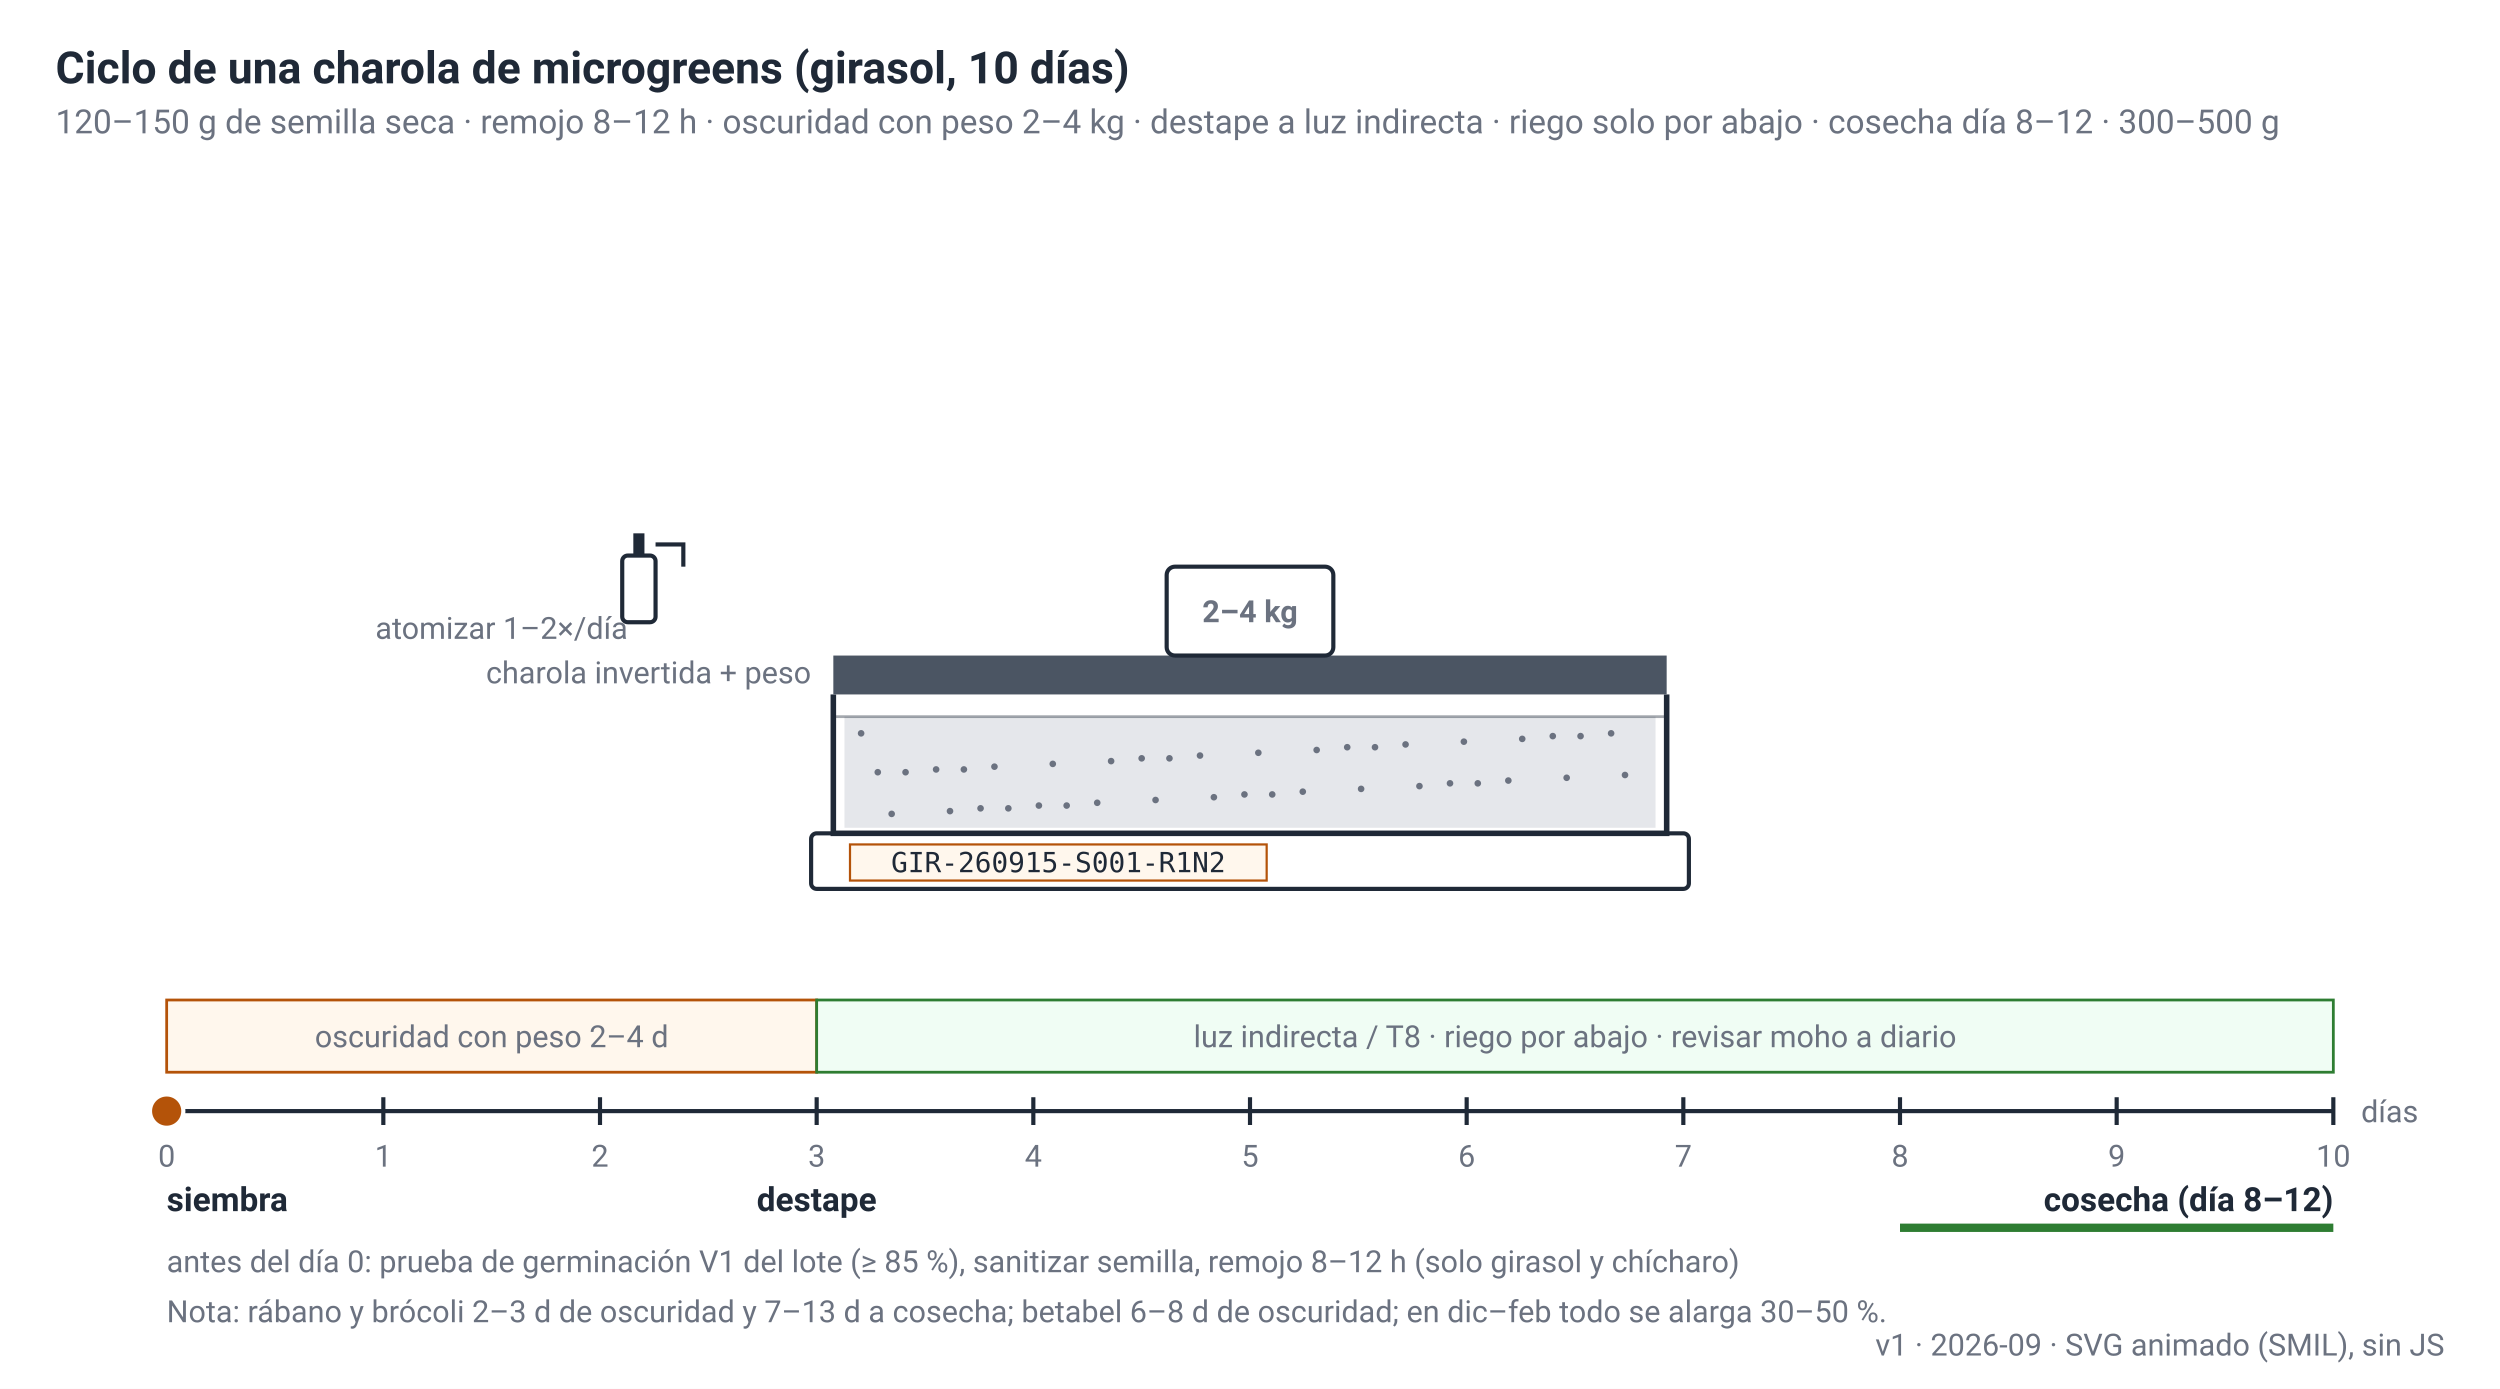
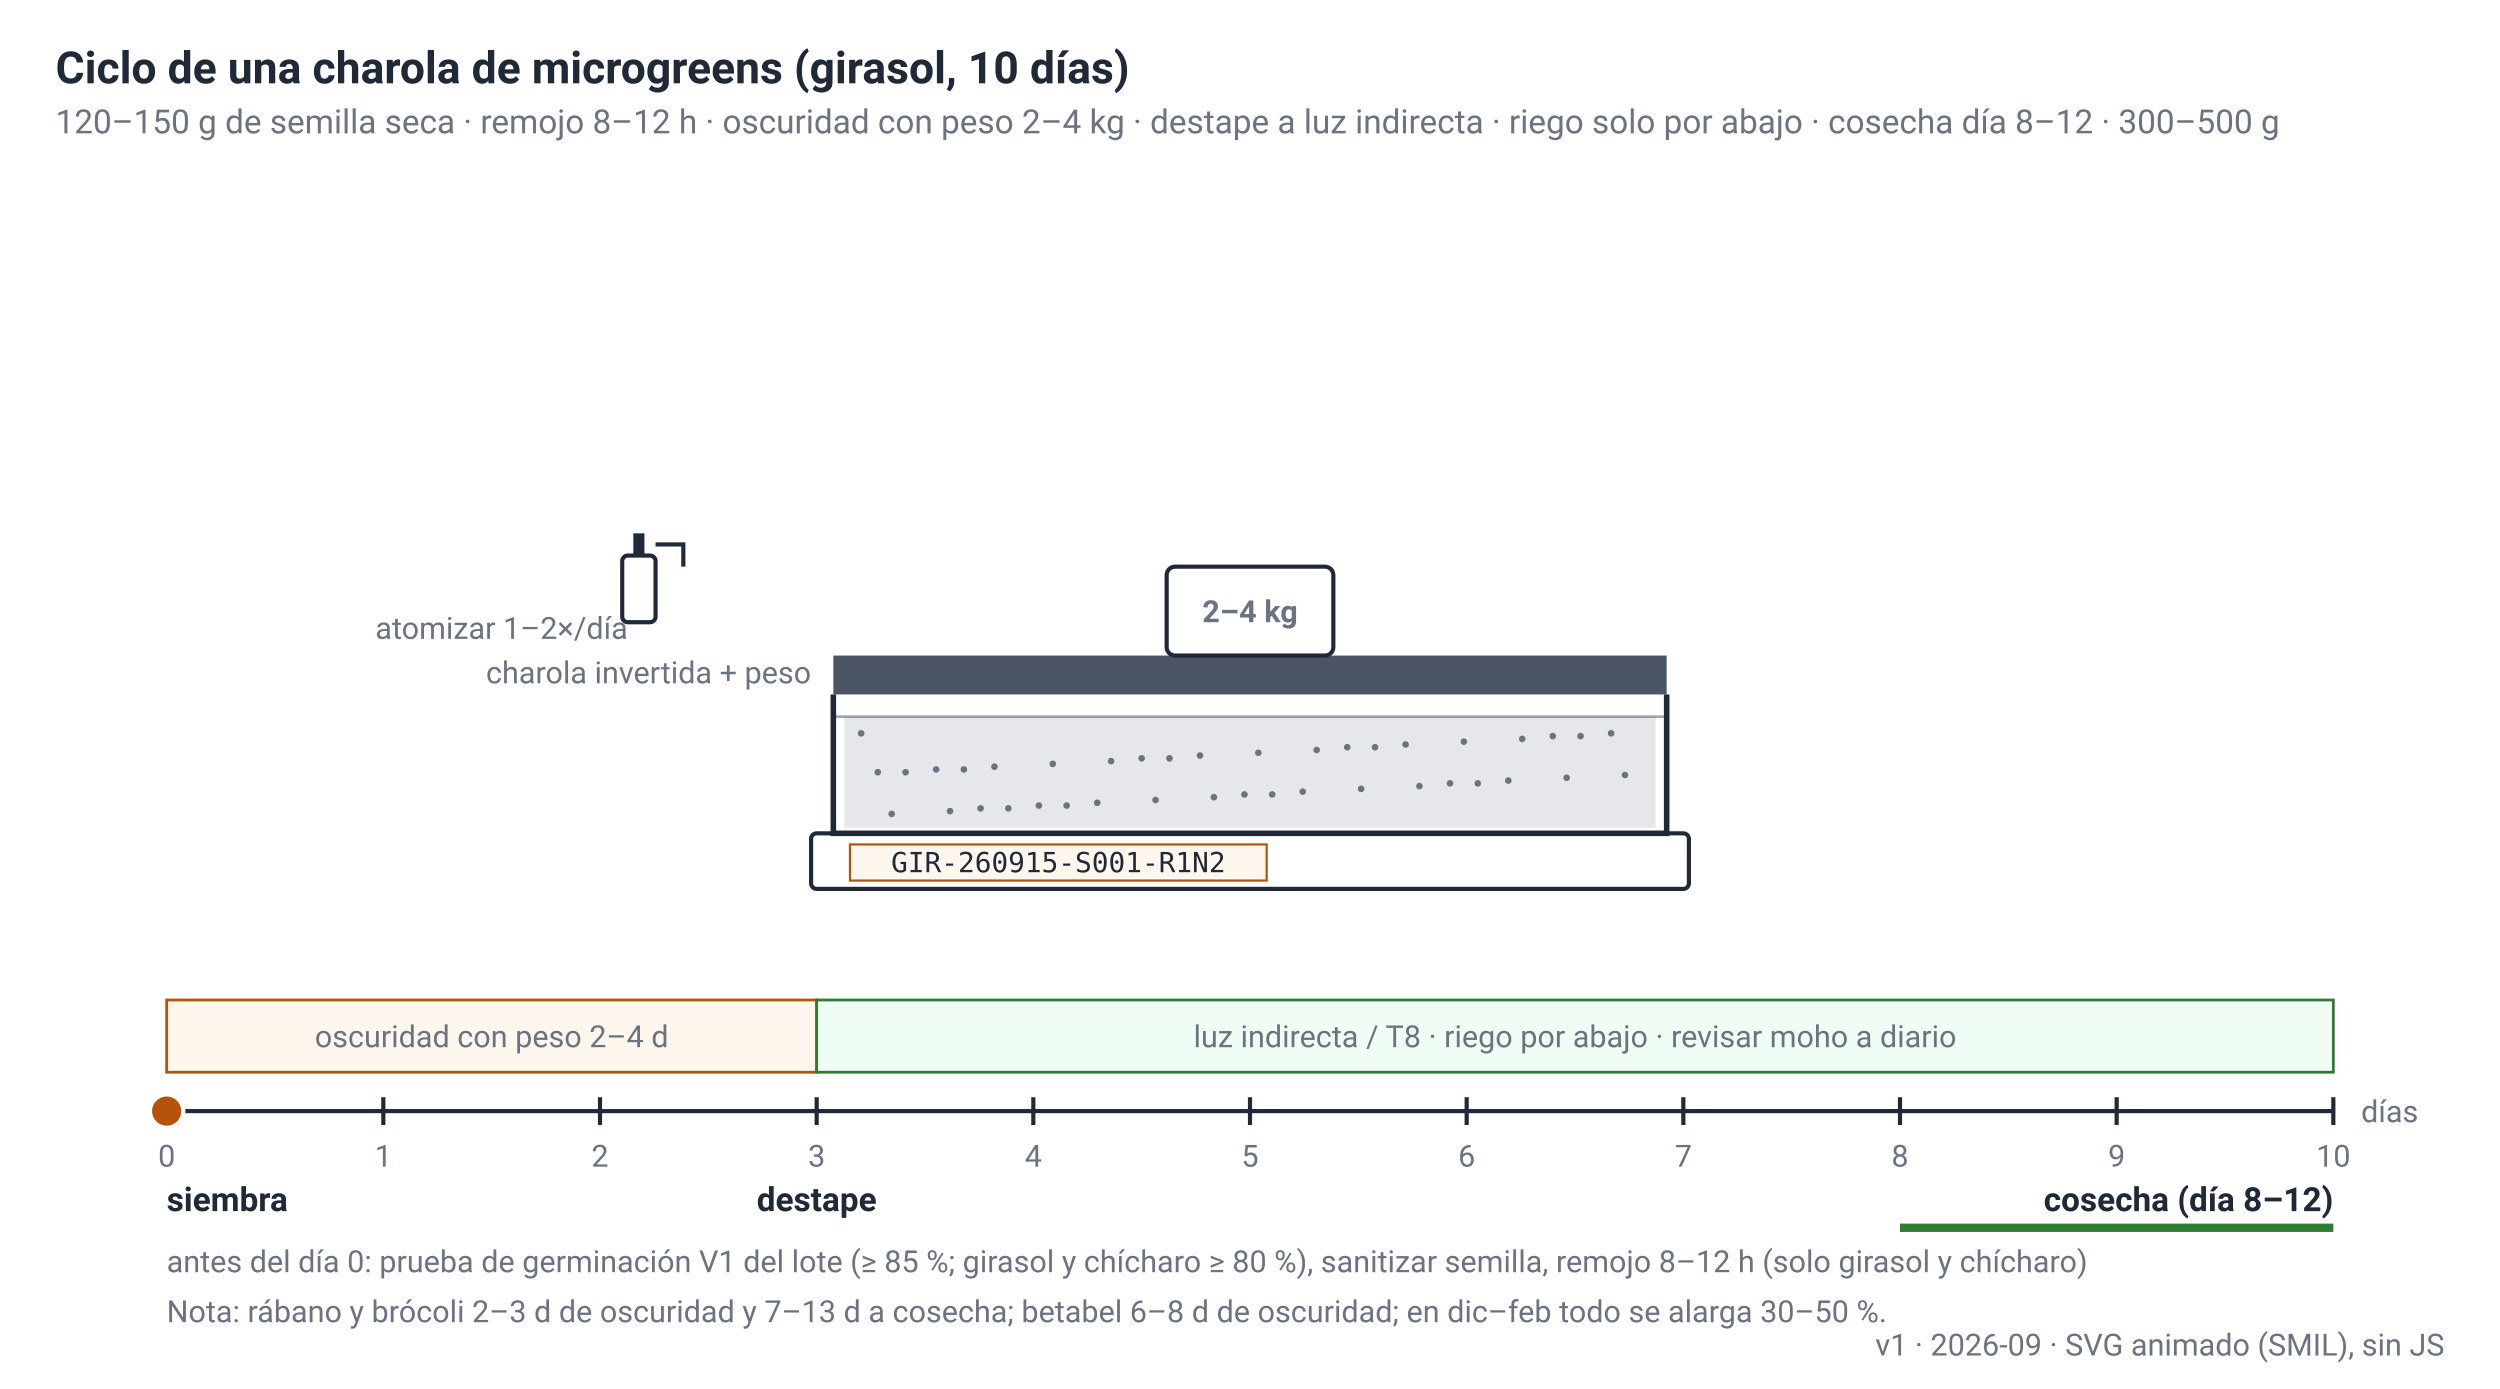
<svg xmlns="http://www.w3.org/2000/svg" width="900" height="500" viewBox="0 0 900 500" font-family="system-ui, -apple-system, 'Segoe UI', Roboto, Helvetica, Arial, sans-serif" font-size="13" fill="#1f2937">
  <style>
  .h { font-size: 16px; font-weight: 600; fill: #1f2937; }
  .sub { font-size: 12px; fill: #6b7280; }
  .lb { font-size: 12px; fill: #1f2937; }
  .sm { font-size: 11px; fill: #6b7280; }
  .b { font-weight: 600; }
  .ink { fill: none; stroke: #1f2937; stroke-width: 1.5; }
  .pipe { fill: none; stroke: #1f2937; stroke-width: 7; stroke-linecap: round; stroke-linejoin: round; }
  .pipein { fill: none; stroke: #ffffff; stroke-width: 4; stroke-linecap: round; stroke-linejoin: round; }
  .green { fill: #2e7d32; }
  .amber { fill: #b45309; }
  .box { fill: #ffffff; stroke: #1f2937; stroke-width: 1.5; }
  .boxg { fill: #f0fdf4; stroke: #2e7d32; stroke-width: 1.5; }
  .boxa { fill: #fff7ed; stroke: #b45309; stroke-width: 1.5; }
  .boxn { fill: #f9fafb; stroke: #6b7280; stroke-width: 1.2; }
</style>
  <rect width="900" height="500" fill="#ffffff" />
  <text x="20" y="30" class="h">Ciclo de una charola de microgreens (girasol, 10 días)</text>
  <text x="20" y="48" class="sub">120–150 g de semilla seca · remojo 8–12 h · oscuridad con peso 2–4 kg · destape a luz indirecta · riego solo por abajo · cosecha día 8–12 · 300–500 g</text>
  <rect x="292" y="300" width="316" height="20" rx="2" class="box" stroke-width="1.5" />
  <rect x="296" y="308" width="308" height="9" fill="#f0fdf4" stroke="#2e7d32" stroke-width="0.8" opacity="0">
    <animate attributeName="opacity" values="0;0;1;1" keyTimes="0;0.273;0.309;1" dur="22.0s" repeatCount="indefinite" />
  </rect>
  <text x="630" y="315" class="sm" opacity="0">agua entre las dos charolas (riego por abajo)<animate attributeName="opacity" values="0;0;1;1" keyTimes="0;0.273;0.309;1" dur="22.0s" repeatCount="indefinite" />
  </text>
  <rect x="304" y="258" width="292" height="40" fill="#e5e7eb" />
  <circle cx="310" cy="264" r="1.2" fill="#6b7280" />
  <circle cx="347" cy="277" r="1.2" fill="#6b7280" />
  <circle cx="384" cy="290" r="1.2" fill="#6b7280" />
  <circle cx="421" cy="273" r="1.2" fill="#6b7280" />
  <circle cx="458" cy="286" r="1.2" fill="#6b7280" />
  <circle cx="495" cy="269" r="1.2" fill="#6b7280" />
  <circle cx="532" cy="282" r="1.2" fill="#6b7280" />
  <circle cx="569" cy="265" r="1.2" fill="#6b7280" />
  <circle cx="326" cy="278" r="1.2" fill="#6b7280" />
  <circle cx="363" cy="291" r="1.2" fill="#6b7280" />
  <circle cx="400" cy="274" r="1.2" fill="#6b7280" />
  <circle cx="437" cy="287" r="1.2" fill="#6b7280" />
  <circle cx="474" cy="270" r="1.2" fill="#6b7280" />
  <circle cx="511" cy="283" r="1.2" fill="#6b7280" />
  <circle cx="548" cy="266" r="1.2" fill="#6b7280" />
  <circle cx="585" cy="279" r="1.2" fill="#6b7280" />
  <circle cx="342" cy="292" r="1.2" fill="#6b7280" />
  <circle cx="379" cy="275" r="1.2" fill="#6b7280" />
  <circle cx="416" cy="288" r="1.2" fill="#6b7280" />
  <circle cx="453" cy="271" r="1.2" fill="#6b7280" />
  <circle cx="490" cy="284" r="1.2" fill="#6b7280" />
  <circle cx="527" cy="267" r="1.2" fill="#6b7280" />
  <circle cx="564" cy="280" r="1.2" fill="#6b7280" />
  <circle cx="321" cy="293" r="1.2" fill="#6b7280" />
  <circle cx="358" cy="276" r="1.2" fill="#6b7280" />
  <circle cx="395" cy="289" r="1.2" fill="#6b7280" />
  <circle cx="432" cy="272" r="1.2" fill="#6b7280" />
  <circle cx="469" cy="285" r="1.2" fill="#6b7280" />
  <circle cx="506" cy="268" r="1.2" fill="#6b7280" />
  <circle cx="543" cy="281" r="1.2" fill="#6b7280" />
  <circle cx="580" cy="264" r="1.2" fill="#6b7280" />
  <circle cx="337" cy="277" r="1.2" fill="#6b7280" />
  <circle cx="374" cy="290" r="1.2" fill="#6b7280" />
  <circle cx="411" cy="273" r="1.2" fill="#6b7280" />
  <circle cx="448" cy="286" r="1.2" fill="#6b7280" />
  <circle cx="485" cy="269" r="1.2" fill="#6b7280" />
  <circle cx="522" cy="282" r="1.2" fill="#6b7280" />
  <circle cx="559" cy="265" r="1.2" fill="#6b7280" />
  <circle cx="316" cy="278" r="1.2" fill="#6b7280" />
  <circle cx="353" cy="291" r="1.2" fill="#6b7280" />
  <ellipse cx="314" cy="259" rx="3" ry="2" fill="#1f2937" opacity="0">
    <animate attributeName="opacity" values="0;0;1;1;1;0.3;0.3" keyTimes="0;0.009;0.023;0.273;0.364;0.409;1" dur="22.0s" repeatCount="indefinite" />
  </ellipse>
  <ellipse cx="332" cy="259" rx="3" ry="2" fill="#1f2937" opacity="0">
    <animate attributeName="opacity" values="0;0;1;1;1;0.3;0.3" keyTimes="0;0.011;0.024;0.273;0.364;0.409;1" dur="22.0s" repeatCount="indefinite" />
  </ellipse>
  <ellipse cx="350" cy="259" rx="3" ry="2" fill="#1f2937" opacity="0">
    <animate attributeName="opacity" values="0;0;1;1;1;0.3;0.3" keyTimes="0;0.012;0.025;0.273;0.364;0.409;1" dur="22.0s" repeatCount="indefinite" />
  </ellipse>
  <ellipse cx="368" cy="259" rx="3" ry="2" fill="#1f2937" opacity="0">
    <animate attributeName="opacity" values="0;0;1;1;1;0.3;0.3" keyTimes="0;0.013;0.027;0.273;0.364;0.409;1" dur="22.0s" repeatCount="indefinite" />
  </ellipse>
  <ellipse cx="386" cy="259" rx="3" ry="2" fill="#1f2937" opacity="0">
    <animate attributeName="opacity" values="0;0;1;1;1;0.3;0.3" keyTimes="0;0.015;0.028;0.273;0.364;0.409;1" dur="22.0s" repeatCount="indefinite" />
  </ellipse>
  <ellipse cx="404" cy="259" rx="3" ry="2" fill="#1f2937" opacity="0">
    <animate attributeName="opacity" values="0;0;1;1;1;0.3;0.3" keyTimes="0;0.016;0.029;0.273;0.364;0.409;1" dur="22.0s" repeatCount="indefinite" />
  </ellipse>
  <ellipse cx="422" cy="259" rx="3" ry="2" fill="#1f2937" opacity="0">
    <animate attributeName="opacity" values="0;0;1;1;1;0.3;0.3" keyTimes="0;0.017;0.031;0.273;0.364;0.409;1" dur="22.0s" repeatCount="indefinite" />
  </ellipse>
  <ellipse cx="440" cy="259" rx="3" ry="2" fill="#1f2937" opacity="0">
    <animate attributeName="opacity" values="0;0;1;1;1;0.3;0.3" keyTimes="0;0.019;0.032;0.273;0.364;0.409;1" dur="22.0s" repeatCount="indefinite" />
  </ellipse>
  <ellipse cx="458" cy="259" rx="3" ry="2" fill="#1f2937" opacity="0">
    <animate attributeName="opacity" values="0;0;1;1;1;0.3;0.3" keyTimes="0;0.02;0.034;0.273;0.364;0.409;1" dur="22.0s" repeatCount="indefinite" />
  </ellipse>
  <ellipse cx="476" cy="259" rx="3" ry="2" fill="#1f2937" opacity="0">
    <animate attributeName="opacity" values="0;0;1;1;1;0.3;0.3" keyTimes="0;0.021;0.035;0.273;0.364;0.409;1" dur="22.0s" repeatCount="indefinite" />
  </ellipse>
  <ellipse cx="494" cy="259" rx="3" ry="2" fill="#1f2937" opacity="0">
    <animate attributeName="opacity" values="0;0;1;1;1;0.3;0.3" keyTimes="0;0.023;0.036;0.273;0.364;0.409;1" dur="22.0s" repeatCount="indefinite" />
  </ellipse>
  <ellipse cx="512" cy="259" rx="3" ry="2" fill="#1f2937" opacity="0">
    <animate attributeName="opacity" values="0;0;1;1;1;0.3;0.3" keyTimes="0;0.024;0.038;0.273;0.364;0.409;1" dur="22.0s" repeatCount="indefinite" />
  </ellipse>
  <ellipse cx="530" cy="259" rx="3" ry="2" fill="#1f2937" opacity="0">
    <animate attributeName="opacity" values="0;0;1;1;1;0.3;0.3" keyTimes="0;0.025;0.039;0.273;0.364;0.409;1" dur="22.0s" repeatCount="indefinite" />
  </ellipse>
  <ellipse cx="548" cy="259" rx="3" ry="2" fill="#1f2937" opacity="0">
    <animate attributeName="opacity" values="0;0;1;1;1;0.3;0.3" keyTimes="0;0.027;0.041;0.273;0.364;0.409;1" dur="22.0s" repeatCount="indefinite" />
  </ellipse>
  <ellipse cx="566" cy="259" rx="3" ry="2" fill="#1f2937" opacity="0">
    <animate attributeName="opacity" values="0;0;1;1;1;0.3;0.3" keyTimes="0;0.028;0.042;0.273;0.364;0.409;1" dur="22.0s" repeatCount="indefinite" />
  </ellipse>
  <ellipse cx="584" cy="259" rx="3" ry="2" fill="#1f2937" opacity="0">
    <animate attributeName="opacity" values="0;0;1;1;1;0.3;0.3" keyTimes="0;0.029;0.043;0.273;0.364;0.409;1" dur="22.0s" repeatCount="indefinite" />
  </ellipse>
  <g id="brotes">
    <g transform="translate(322,258)">
      <g transform="scale(0.001)">
        <line x1="0" y1="0" x2="0" y2="-100" stroke="#2e7d32" stroke-width="2.2" stroke-linecap="round">
          <animate attributeName="stroke" values="#c9c48a;#c9c48a;#2e7d32;#2e7d32" keyTimes="0;0.273;0.364;1" dur="22.0s" repeatCount="indefinite" />
        </line>
        <ellipse cx="-9" cy="-100" rx="9" ry="4.5" fill="#2e7d32" transform="rotate(-25 -9 -100)">
          <animate attributeName="fill" values="#c9c48a;#c9c48a;#2e7d32;#2e7d32" keyTimes="0;0.273;0.364;1" dur="22.0s" repeatCount="indefinite" />
        </ellipse>
        <ellipse cx="9" cy="-100" rx="9" ry="4.5" fill="#2e7d32" transform="rotate(25 9 -100)">
          <animate attributeName="fill" values="#c9c48a;#c9c48a;#2e7d32;#2e7d32" keyTimes="0;0.273;0.364;1" dur="22.0s" repeatCount="indefinite" />
        </ellipse>
        <animateTransform attributeName="transform" type="scale" values="0.001;0.001;0.2;0.2;0.6;1;1;1" keyTimes="0;0.091;0.273;0.3;0.545;0.909;0.927;1" dur="22.0s" repeatCount="indefinite" />
      </g>
      <animate attributeName="opacity" values="1;1;0.25;0.25" keyTimes="0;0.918;0.936;1" dur="22.0s" repeatCount="indefinite" />
    </g>
    <g transform="translate(342,258)">
      <g transform="scale(0.001)">
        <line x1="0" y1="0" x2="0" y2="-100" stroke="#2e7d32" stroke-width="2.2" stroke-linecap="round">
          <animate attributeName="stroke" values="#c9c48a;#c9c48a;#2e7d32;#2e7d32" keyTimes="0;0.273;0.364;1" dur="22.0s" repeatCount="indefinite" />
        </line>
        <ellipse cx="-9" cy="-100" rx="9" ry="4.5" fill="#2e7d32" transform="rotate(-25 -9 -100)">
          <animate attributeName="fill" values="#c9c48a;#c9c48a;#2e7d32;#2e7d32" keyTimes="0;0.273;0.364;1" dur="22.0s" repeatCount="indefinite" />
        </ellipse>
        <ellipse cx="9" cy="-100" rx="9" ry="4.5" fill="#2e7d32" transform="rotate(25 9 -100)">
          <animate attributeName="fill" values="#c9c48a;#c9c48a;#2e7d32;#2e7d32" keyTimes="0;0.273;0.364;1" dur="22.0s" repeatCount="indefinite" />
        </ellipse>
        <animateTransform attributeName="transform" type="scale" values="0.001;0.001;0.2;0.2;0.6;1;1;1" keyTimes="0;0.094;0.273;0.3;0.545;0.909;0.927;1" dur="22.0s" repeatCount="indefinite" />
      </g>
      <animate attributeName="opacity" values="1;1;0.25;0.25" keyTimes="0;0.922;0.94;1" dur="22.0s" repeatCount="indefinite" />
    </g>
    <g transform="translate(362,258)">
      <g transform="scale(0.001)">
        <line x1="0" y1="0" x2="0" y2="-100" stroke="#2e7d32" stroke-width="2.2" stroke-linecap="round">
          <animate attributeName="stroke" values="#c9c48a;#c9c48a;#2e7d32;#2e7d32" keyTimes="0;0.273;0.364;1" dur="22.0s" repeatCount="indefinite" />
        </line>
        <ellipse cx="-9" cy="-100" rx="9" ry="4.5" fill="#2e7d32" transform="rotate(-25 -9 -100)">
          <animate attributeName="fill" values="#c9c48a;#c9c48a;#2e7d32;#2e7d32" keyTimes="0;0.273;0.364;1" dur="22.0s" repeatCount="indefinite" />
        </ellipse>
        <ellipse cx="9" cy="-100" rx="9" ry="4.5" fill="#2e7d32" transform="rotate(25 9 -100)">
          <animate attributeName="fill" values="#c9c48a;#c9c48a;#2e7d32;#2e7d32" keyTimes="0;0.273;0.364;1" dur="22.0s" repeatCount="indefinite" />
        </ellipse>
        <animateTransform attributeName="transform" type="scale" values="0.001;0.001;0.2;0.2;0.6;1;1;1" keyTimes="0;0.096;0.273;0.3;0.545;0.909;0.927;1" dur="22.0s" repeatCount="indefinite" />
      </g>
      <animate attributeName="opacity" values="1;1;0.25;0.25" keyTimes="0;0.925;0.944;1" dur="22.0s" repeatCount="indefinite" />
    </g>
    <g transform="translate(382,258)">
      <g transform="scale(0.001)">
        <line x1="0" y1="0" x2="0" y2="-100" stroke="#2e7d32" stroke-width="2.2" stroke-linecap="round">
          <animate attributeName="stroke" values="#c9c48a;#c9c48a;#2e7d32;#2e7d32" keyTimes="0;0.273;0.364;1" dur="22.0s" repeatCount="indefinite" />
        </line>
        <ellipse cx="-9" cy="-100" rx="9" ry="4.5" fill="#2e7d32" transform="rotate(-25 -9 -100)">
          <animate attributeName="fill" values="#c9c48a;#c9c48a;#2e7d32;#2e7d32" keyTimes="0;0.273;0.364;1" dur="22.0s" repeatCount="indefinite" />
        </ellipse>
        <ellipse cx="9" cy="-100" rx="9" ry="4.5" fill="#2e7d32" transform="rotate(25 9 -100)">
          <animate attributeName="fill" values="#c9c48a;#c9c48a;#2e7d32;#2e7d32" keyTimes="0;0.273;0.364;1" dur="22.0s" repeatCount="indefinite" />
        </ellipse>
        <animateTransform attributeName="transform" type="scale" values="0.001;0.001;0.2;0.2;0.6;1;1;1" keyTimes="0;0.099;0.273;0.3;0.545;0.909;0.927;1" dur="22.0s" repeatCount="indefinite" />
      </g>
      <animate attributeName="opacity" values="1;1;0.25;0.25" keyTimes="0;0.929;0.947;1" dur="22.0s" repeatCount="indefinite" />
    </g>
    <g transform="translate(402,258)">
      <g transform="scale(0.001)">
        <line x1="0" y1="0" x2="0" y2="-100" stroke="#2e7d32" stroke-width="2.2" stroke-linecap="round">
          <animate attributeName="stroke" values="#c9c48a;#c9c48a;#2e7d32;#2e7d32" keyTimes="0;0.273;0.364;1" dur="22.0s" repeatCount="indefinite" />
        </line>
        <ellipse cx="-9" cy="-100" rx="9" ry="4.5" fill="#2e7d32" transform="rotate(-25 -9 -100)">
          <animate attributeName="fill" values="#c9c48a;#c9c48a;#2e7d32;#2e7d32" keyTimes="0;0.273;0.364;1" dur="22.0s" repeatCount="indefinite" />
        </ellipse>
        <ellipse cx="9" cy="-100" rx="9" ry="4.5" fill="#2e7d32" transform="rotate(25 9 -100)">
          <animate attributeName="fill" values="#c9c48a;#c9c48a;#2e7d32;#2e7d32" keyTimes="0;0.273;0.364;1" dur="22.0s" repeatCount="indefinite" />
        </ellipse>
        <animateTransform attributeName="transform" type="scale" values="0.001;0.001;0.2;0.2;0.6;1;1;1" keyTimes="0;0.102;0.273;0.3;0.545;0.909;0.927;1" dur="22.0s" repeatCount="indefinite" />
      </g>
      <animate attributeName="opacity" values="1;1;0.25;0.25" keyTimes="0;0.933;0.951;1" dur="22.0s" repeatCount="indefinite" />
    </g>
    <g transform="translate(422,258)">
      <g transform="scale(0.001)">
        <line x1="0" y1="0" x2="0" y2="-100" stroke="#2e7d32" stroke-width="2.2" stroke-linecap="round">
          <animate attributeName="stroke" values="#c9c48a;#c9c48a;#2e7d32;#2e7d32" keyTimes="0;0.273;0.364;1" dur="22.0s" repeatCount="indefinite" />
        </line>
        <ellipse cx="-9" cy="-100" rx="9" ry="4.5" fill="#2e7d32" transform="rotate(-25 -9 -100)">
          <animate attributeName="fill" values="#c9c48a;#c9c48a;#2e7d32;#2e7d32" keyTimes="0;0.273;0.364;1" dur="22.0s" repeatCount="indefinite" />
        </ellipse>
        <ellipse cx="9" cy="-100" rx="9" ry="4.5" fill="#2e7d32" transform="rotate(25 9 -100)">
          <animate attributeName="fill" values="#c9c48a;#c9c48a;#2e7d32;#2e7d32" keyTimes="0;0.273;0.364;1" dur="22.0s" repeatCount="indefinite" />
        </ellipse>
        <animateTransform attributeName="transform" type="scale" values="0.001;0.001;0.2;0.2;0.6;1;1;1" keyTimes="0;0.091;0.273;0.3;0.545;0.909;0.927;1" dur="22.0s" repeatCount="indefinite" />
      </g>
      <animate attributeName="opacity" values="1;1;0.25;0.25" keyTimes="0;0.936;0.955;1" dur="22.0s" repeatCount="indefinite" />
    </g>
    <g transform="translate(442,258)">
      <g transform="scale(0.001)">
        <line x1="0" y1="0" x2="0" y2="-100" stroke="#2e7d32" stroke-width="2.2" stroke-linecap="round">
          <animate attributeName="stroke" values="#c9c48a;#c9c48a;#2e7d32;#2e7d32" keyTimes="0;0.273;0.364;1" dur="22.0s" repeatCount="indefinite" />
        </line>
        <ellipse cx="-9" cy="-100" rx="9" ry="4.5" fill="#2e7d32" transform="rotate(-25 -9 -100)">
          <animate attributeName="fill" values="#c9c48a;#c9c48a;#2e7d32;#2e7d32" keyTimes="0;0.273;0.364;1" dur="22.0s" repeatCount="indefinite" />
        </ellipse>
        <ellipse cx="9" cy="-100" rx="9" ry="4.5" fill="#2e7d32" transform="rotate(25 9 -100)">
          <animate attributeName="fill" values="#c9c48a;#c9c48a;#2e7d32;#2e7d32" keyTimes="0;0.273;0.364;1" dur="22.0s" repeatCount="indefinite" />
        </ellipse>
        <animateTransform attributeName="transform" type="scale" values="0.001;0.001;0.2;0.2;0.6;1;1;1" keyTimes="0;0.094;0.273;0.3;0.545;0.909;0.927;1" dur="22.0s" repeatCount="indefinite" />
      </g>
      <animate attributeName="opacity" values="1;1;0.25;0.25" keyTimes="0;0.94;0.958;1" dur="22.0s" repeatCount="indefinite" />
    </g>
    <g transform="translate(462,258)">
      <g transform="scale(0.001)">
        <line x1="0" y1="0" x2="0" y2="-100" stroke="#2e7d32" stroke-width="2.2" stroke-linecap="round">
          <animate attributeName="stroke" values="#c9c48a;#c9c48a;#2e7d32;#2e7d32" keyTimes="0;0.273;0.364;1" dur="22.0s" repeatCount="indefinite" />
        </line>
        <ellipse cx="-9" cy="-100" rx="9" ry="4.5" fill="#2e7d32" transform="rotate(-25 -9 -100)">
          <animate attributeName="fill" values="#c9c48a;#c9c48a;#2e7d32;#2e7d32" keyTimes="0;0.273;0.364;1" dur="22.0s" repeatCount="indefinite" />
        </ellipse>
        <ellipse cx="9" cy="-100" rx="9" ry="4.5" fill="#2e7d32" transform="rotate(25 9 -100)">
          <animate attributeName="fill" values="#c9c48a;#c9c48a;#2e7d32;#2e7d32" keyTimes="0;0.273;0.364;1" dur="22.0s" repeatCount="indefinite" />
        </ellipse>
        <animateTransform attributeName="transform" type="scale" values="0.001;0.001;0.2;0.2;0.6;1;1;1" keyTimes="0;0.096;0.273;0.3;0.545;0.909;0.927;1" dur="22.0s" repeatCount="indefinite" />
      </g>
      <animate attributeName="opacity" values="1;1;0.25;0.25" keyTimes="0;0.944;0.962;1" dur="22.0s" repeatCount="indefinite" />
    </g>
    <g transform="translate(482,258)">
      <g transform="scale(0.001)">
        <line x1="0" y1="0" x2="0" y2="-100" stroke="#2e7d32" stroke-width="2.2" stroke-linecap="round">
          <animate attributeName="stroke" values="#c9c48a;#c9c48a;#2e7d32;#2e7d32" keyTimes="0;0.273;0.364;1" dur="22.0s" repeatCount="indefinite" />
        </line>
        <ellipse cx="-9" cy="-100" rx="9" ry="4.5" fill="#2e7d32" transform="rotate(-25 -9 -100)">
          <animate attributeName="fill" values="#c9c48a;#c9c48a;#2e7d32;#2e7d32" keyTimes="0;0.273;0.364;1" dur="22.0s" repeatCount="indefinite" />
        </ellipse>
        <ellipse cx="9" cy="-100" rx="9" ry="4.5" fill="#2e7d32" transform="rotate(25 9 -100)">
          <animate attributeName="fill" values="#c9c48a;#c9c48a;#2e7d32;#2e7d32" keyTimes="0;0.273;0.364;1" dur="22.0s" repeatCount="indefinite" />
        </ellipse>
        <animateTransform attributeName="transform" type="scale" values="0.001;0.001;0.2;0.2;0.6;1;1;1" keyTimes="0;0.099;0.273;0.3;0.545;0.909;0.927;1" dur="22.0s" repeatCount="indefinite" />
      </g>
      <animate attributeName="opacity" values="1;1;0.25;0.25" keyTimes="0;0.947;0.966;1" dur="22.0s" repeatCount="indefinite" />
    </g>
    <g transform="translate(502,258)">
      <g transform="scale(0.001)">
        <line x1="0" y1="0" x2="0" y2="-100" stroke="#2e7d32" stroke-width="2.2" stroke-linecap="round">
          <animate attributeName="stroke" values="#c9c48a;#c9c48a;#2e7d32;#2e7d32" keyTimes="0;0.273;0.364;1" dur="22.0s" repeatCount="indefinite" />
        </line>
        <ellipse cx="-9" cy="-100" rx="9" ry="4.5" fill="#2e7d32" transform="rotate(-25 -9 -100)">
          <animate attributeName="fill" values="#c9c48a;#c9c48a;#2e7d32;#2e7d32" keyTimes="0;0.273;0.364;1" dur="22.0s" repeatCount="indefinite" />
        </ellipse>
        <ellipse cx="9" cy="-100" rx="9" ry="4.5" fill="#2e7d32" transform="rotate(25 9 -100)">
          <animate attributeName="fill" values="#c9c48a;#c9c48a;#2e7d32;#2e7d32" keyTimes="0;0.273;0.364;1" dur="22.0s" repeatCount="indefinite" />
        </ellipse>
        <animateTransform attributeName="transform" type="scale" values="0.001;0.001;0.2;0.2;0.6;1;1;1" keyTimes="0;0.102;0.273;0.3;0.545;0.909;0.927;1" dur="22.0s" repeatCount="indefinite" />
      </g>
      <animate attributeName="opacity" values="1;1;0.25;0.25" keyTimes="0;0.951;0.969;1" dur="22.0s" repeatCount="indefinite" />
    </g>
    <g transform="translate(522,258)">
      <g transform="scale(0.001)">
        <line x1="0" y1="0" x2="0" y2="-100" stroke="#2e7d32" stroke-width="2.2" stroke-linecap="round">
          <animate attributeName="stroke" values="#c9c48a;#c9c48a;#2e7d32;#2e7d32" keyTimes="0;0.273;0.364;1" dur="22.0s" repeatCount="indefinite" />
        </line>
        <ellipse cx="-9" cy="-100" rx="9" ry="4.5" fill="#2e7d32" transform="rotate(-25 -9 -100)">
          <animate attributeName="fill" values="#c9c48a;#c9c48a;#2e7d32;#2e7d32" keyTimes="0;0.273;0.364;1" dur="22.0s" repeatCount="indefinite" />
        </ellipse>
        <ellipse cx="9" cy="-100" rx="9" ry="4.5" fill="#2e7d32" transform="rotate(25 9 -100)">
          <animate attributeName="fill" values="#c9c48a;#c9c48a;#2e7d32;#2e7d32" keyTimes="0;0.273;0.364;1" dur="22.0s" repeatCount="indefinite" />
        </ellipse>
        <animateTransform attributeName="transform" type="scale" values="0.001;0.001;0.2;0.2;0.6;1;1;1" keyTimes="0;0.091;0.273;0.3;0.545;0.909;0.927;1" dur="22.0s" repeatCount="indefinite" />
      </g>
      <animate attributeName="opacity" values="1;1;0.25;0.25" keyTimes="0;0.955;0.973;1" dur="22.0s" repeatCount="indefinite" />
    </g>
    <g transform="translate(542,258)">
      <g transform="scale(0.001)">
        <line x1="0" y1="0" x2="0" y2="-100" stroke="#2e7d32" stroke-width="2.2" stroke-linecap="round">
          <animate attributeName="stroke" values="#c9c48a;#c9c48a;#2e7d32;#2e7d32" keyTimes="0;0.273;0.364;1" dur="22.0s" repeatCount="indefinite" />
        </line>
        <ellipse cx="-9" cy="-100" rx="9" ry="4.5" fill="#2e7d32" transform="rotate(-25 -9 -100)">
          <animate attributeName="fill" values="#c9c48a;#c9c48a;#2e7d32;#2e7d32" keyTimes="0;0.273;0.364;1" dur="22.0s" repeatCount="indefinite" />
        </ellipse>
        <ellipse cx="9" cy="-100" rx="9" ry="4.5" fill="#2e7d32" transform="rotate(25 9 -100)">
          <animate attributeName="fill" values="#c9c48a;#c9c48a;#2e7d32;#2e7d32" keyTimes="0;0.273;0.364;1" dur="22.0s" repeatCount="indefinite" />
        </ellipse>
        <animateTransform attributeName="transform" type="scale" values="0.001;0.001;0.2;0.2;0.6;1;1;1" keyTimes="0;0.094;0.273;0.3;0.545;0.909;0.927;1" dur="22.0s" repeatCount="indefinite" />
      </g>
      <animate attributeName="opacity" values="1;1;0.25;0.25" keyTimes="0;0.958;0.976;1" dur="22.0s" repeatCount="indefinite" />
    </g>
    <g transform="translate(562,258)">
      <g transform="scale(0.001)">
        <line x1="0" y1="0" x2="0" y2="-100" stroke="#2e7d32" stroke-width="2.2" stroke-linecap="round">
          <animate attributeName="stroke" values="#c9c48a;#c9c48a;#2e7d32;#2e7d32" keyTimes="0;0.273;0.364;1" dur="22.0s" repeatCount="indefinite" />
        </line>
        <ellipse cx="-9" cy="-100" rx="9" ry="4.5" fill="#2e7d32" transform="rotate(-25 -9 -100)">
          <animate attributeName="fill" values="#c9c48a;#c9c48a;#2e7d32;#2e7d32" keyTimes="0;0.273;0.364;1" dur="22.0s" repeatCount="indefinite" />
        </ellipse>
        <ellipse cx="9" cy="-100" rx="9" ry="4.5" fill="#2e7d32" transform="rotate(25 9 -100)">
          <animate attributeName="fill" values="#c9c48a;#c9c48a;#2e7d32;#2e7d32" keyTimes="0;0.273;0.364;1" dur="22.0s" repeatCount="indefinite" />
        </ellipse>
        <animateTransform attributeName="transform" type="scale" values="0.001;0.001;0.2;0.2;0.6;1;1;1" keyTimes="0;0.096;0.273;0.3;0.545;0.909;0.927;1" dur="22.0s" repeatCount="indefinite" />
      </g>
      <animate attributeName="opacity" values="1;1;0.25;0.25" keyTimes="0;0.962;0.98;1" dur="22.0s" repeatCount="indefinite" />
    </g>
    <g transform="translate(582,258)">
      <g transform="scale(0.001)">
        <line x1="0" y1="0" x2="0" y2="-100" stroke="#2e7d32" stroke-width="2.2" stroke-linecap="round">
          <animate attributeName="stroke" values="#c9c48a;#c9c48a;#2e7d32;#2e7d32" keyTimes="0;0.273;0.364;1" dur="22.0s" repeatCount="indefinite" />
        </line>
        <ellipse cx="-9" cy="-100" rx="9" ry="4.5" fill="#2e7d32" transform="rotate(-25 -9 -100)">
          <animate attributeName="fill" values="#c9c48a;#c9c48a;#2e7d32;#2e7d32" keyTimes="0;0.273;0.364;1" dur="22.0s" repeatCount="indefinite" />
        </ellipse>
        <ellipse cx="9" cy="-100" rx="9" ry="4.5" fill="#2e7d32" transform="rotate(25 9 -100)">
          <animate attributeName="fill" values="#c9c48a;#c9c48a;#2e7d32;#2e7d32" keyTimes="0;0.273;0.364;1" dur="22.0s" repeatCount="indefinite" />
        </ellipse>
        <animateTransform attributeName="transform" type="scale" values="0.001;0.001;0.2;0.2;0.6;1;1;1" keyTimes="0;0.099;0.273;0.3;0.545;0.909;0.927;1" dur="22.0s" repeatCount="indefinite" />
      </g>
      <animate attributeName="opacity" values="1;1;0.25;0.25" keyTimes="0;0.966;0.984;1" dur="22.0s" repeatCount="indefinite" />
    </g>
  </g>
  <path d="M300,250 L300,300 L600,300 L600,250" fill="none" stroke="#1f2937" stroke-width="2" />
  <line x1="300" y1="258" x2="600" y2="258" stroke="#1f2937" stroke-width="1" opacity="0.4" />
  <rect x="306" y="304" width="150" height="13" fill="#fff7ed" stroke="#b45309" stroke-width="0.8" />
  <text x="381" y="314" font-size="10" fill="#1f2937" text-anchor="middle" font-family="monospace">GIR-260915-S001-R1N2</text>
  <g>
    <rect x="300" y="236" width="300" height="14" fill="#4b5563" />
    <rect x="420" y="204" width="60" height="32" rx="3" class="box" stroke-width="1.5" />
    <text x="450" y="224" class="sm b" text-anchor="middle">2–4 kg</text>
    <text x="292" y="246" class="sm" text-anchor="end">charola invertida + peso</text>
    <animateTransform attributeName="transform" type="translate" values="0,0;0,0;0,-70;0,-70" keyTimes="0;0.273;0.309;1" dur="22.0s" repeatCount="indefinite" />
    <animate attributeName="opacity" values="1;1;0;0" keyTimes="0;0.273;0.309;1" dur="22.0s" repeatCount="indefinite" />
  </g>
  <g opacity="1">
    <rect x="224" y="200" width="12" height="24" rx="2" fill="none" stroke="#1f2937" stroke-width="1.5" />
    <rect x="228" y="192" width="4" height="8" fill="#1f2937" />
    <path d="M236,196 l10,0 l0,8" fill="none" stroke="#1f2937" stroke-width="1.5" />
    <text x="226" y="230" class="sm" text-anchor="end">atomizar 1–2×/día</text>
    <animate attributeName="opacity" values="1;1;0;0" keyTimes="0;0.273;0.3;1" dur="22.0s" repeatCount="indefinite" />
  </g>
  <circle cx="250" cy="205" r="1.8" fill="#2e7d32" opacity="0">
    <animate attributeName="cx" values="250;300" dur="1.2s" begin="-0.00s" repeatCount="indefinite" />
    <animate attributeName="cy" values="205;236" dur="1.2s" begin="-0.00s" repeatCount="indefinite" />
    <animate attributeName="opacity" values="0.9;0.9;0;0" keyTimes="0;0.264;0.291;1" dur="22.0s" repeatCount="indefinite" />
  </circle>
  <circle cx="250" cy="205" r="1.8" fill="#2e7d32" opacity="0">
    <animate attributeName="cx" values="250;312" dur="1.2s" begin="-0.24s" repeatCount="indefinite" />
    <animate attributeName="cy" values="205;232" dur="1.2s" begin="-0.24s" repeatCount="indefinite" />
    <animate attributeName="opacity" values="0.9;0.9;0;0" keyTimes="0;0.264;0.291;1" dur="22.0s" repeatCount="indefinite" />
  </circle>
  <circle cx="250" cy="205" r="1.8" fill="#2e7d32" opacity="0">
    <animate attributeName="cx" values="250;324" dur="1.2s" begin="-0.48s" repeatCount="indefinite" />
    <animate attributeName="cy" values="205;228" dur="1.2s" begin="-0.48s" repeatCount="indefinite" />
    <animate attributeName="opacity" values="0.9;0.9;0;0" keyTimes="0;0.264;0.291;1" dur="22.0s" repeatCount="indefinite" />
  </circle>
  <circle cx="250" cy="205" r="1.8" fill="#2e7d32" opacity="0">
    <animate attributeName="cx" values="250;336" dur="1.2s" begin="-0.72s" repeatCount="indefinite" />
    <animate attributeName="cy" values="205;224" dur="1.2s" begin="-0.72s" repeatCount="indefinite" />
    <animate attributeName="opacity" values="0.9;0.9;0;0" keyTimes="0;0.264;0.291;1" dur="22.0s" repeatCount="indefinite" />
  </circle>
  <circle cx="250" cy="205" r="1.8" fill="#2e7d32" opacity="0">
    <animate attributeName="cx" values="250;348" dur="1.2s" begin="-0.96s" repeatCount="indefinite" />
    <animate attributeName="cy" values="205;220" dur="1.2s" begin="-0.96s" repeatCount="indefinite" />
    <animate attributeName="opacity" values="0.9;0.9;0;0" keyTimes="0;0.264;0.291;1" dur="22.0s" repeatCount="indefinite" />
  </circle>
  <g opacity="0">
    <rect x="320" y="104" width="260" height="8" rx="4" fill="#fefce8" stroke="#1f2937" stroke-width="1.2" />
    <rect x="320" y="118" width="260" height="8" rx="4" fill="#fefce8" stroke="#1f2937" stroke-width="1.2" />
    <text x="590" y="116" class="sm">2 tubos T8 18 W 6500 K · 12–14 h/día</text>
    <text x="590" y="130" class="sm">(o luz natural indirecta, nunca sol de mediodía)</text>
    <animate attributeName="opacity" values="0;0;1;1" keyTimes="0;0.291;0.318;1" dur="22.0s" repeatCount="indefinite" />
  </g>
  <line x1="340" y1="132" x2="340" y2="190" stroke="#eab308" stroke-width="1" stroke-dasharray="3 5" opacity="0">
    <animate attributeName="stroke-dashoffset" values="0;-16" dur="1s" repeatCount="indefinite" />
    <animate attributeName="opacity" values="0;0;0.8;0.8" keyTimes="0;0.291;0.318;1" dur="22.0s" repeatCount="indefinite" />
  </line>
  <line x1="368" y1="132" x2="368" y2="190" stroke="#eab308" stroke-width="1" stroke-dasharray="3 5" opacity="0">
    <animate attributeName="stroke-dashoffset" values="0;-16" dur="1s" repeatCount="indefinite" />
    <animate attributeName="opacity" values="0;0;0.8;0.8" keyTimes="0;0.291;0.318;1" dur="22.0s" repeatCount="indefinite" />
  </line>
  <line x1="396" y1="132" x2="396" y2="190" stroke="#eab308" stroke-width="1" stroke-dasharray="3 5" opacity="0">
    <animate attributeName="stroke-dashoffset" values="0;-16" dur="1s" repeatCount="indefinite" />
    <animate attributeName="opacity" values="0;0;0.8;0.8" keyTimes="0;0.291;0.318;1" dur="22.0s" repeatCount="indefinite" />
  </line>
  <line x1="424" y1="132" x2="424" y2="190" stroke="#eab308" stroke-width="1" stroke-dasharray="3 5" opacity="0">
    <animate attributeName="stroke-dashoffset" values="0;-16" dur="1s" repeatCount="indefinite" />
    <animate attributeName="opacity" values="0;0;0.8;0.8" keyTimes="0;0.291;0.318;1" dur="22.0s" repeatCount="indefinite" />
  </line>
  <line x1="452" y1="132" x2="452" y2="190" stroke="#eab308" stroke-width="1" stroke-dasharray="3 5" opacity="0">
    <animate attributeName="stroke-dashoffset" values="0;-16" dur="1s" repeatCount="indefinite" />
    <animate attributeName="opacity" values="0;0;0.8;0.8" keyTimes="0;0.291;0.318;1" dur="22.0s" repeatCount="indefinite" />
  </line>
  <line x1="480" y1="132" x2="480" y2="190" stroke="#eab308" stroke-width="1" stroke-dasharray="3 5" opacity="0">
    <animate attributeName="stroke-dashoffset" values="0;-16" dur="1s" repeatCount="indefinite" />
    <animate attributeName="opacity" values="0;0;0.8;0.8" keyTimes="0;0.291;0.318;1" dur="22.0s" repeatCount="indefinite" />
  </line>
  <line x1="508" y1="132" x2="508" y2="190" stroke="#eab308" stroke-width="1" stroke-dasharray="3 5" opacity="0">
    <animate attributeName="stroke-dashoffset" values="0;-16" dur="1s" repeatCount="indefinite" />
    <animate attributeName="opacity" values="0;0;0.8;0.8" keyTimes="0;0.291;0.318;1" dur="22.0s" repeatCount="indefinite" />
  </line>
  <line x1="536" y1="132" x2="536" y2="190" stroke="#eab308" stroke-width="1" stroke-dasharray="3 5" opacity="0">
    <animate attributeName="stroke-dashoffset" values="0;-16" dur="1s" repeatCount="indefinite" />
    <animate attributeName="opacity" values="0;0;0.8;0.8" keyTimes="0;0.291;0.318;1" dur="22.0s" repeatCount="indefinite" />
  </line>
  <line x1="564" y1="132" x2="564" y2="190" stroke="#eab308" stroke-width="1" stroke-dasharray="3 5" opacity="0">
    <animate attributeName="stroke-dashoffset" values="0;-16" dur="1s" repeatCount="indefinite" />
    <animate attributeName="opacity" values="0;0;0.8;0.8" keyTimes="0;0.291;0.318;1" dur="22.0s" repeatCount="indefinite" />
  </line>
  <g opacity="0">
    <g>
      <circle cx="-6" cy="8" r="4" fill="none" stroke="#1f2937" stroke-width="1.5" />
      <circle cx="6" cy="8" r="4" fill="none" stroke="#1f2937" stroke-width="1.5" />
      <line x1="-4" y1="5" x2="8" y2="-12" stroke="#1f2937" stroke-width="2" />
      <line x1="4" y1="5" x2="-8" y2="-12" stroke="#1f2937" stroke-width="2" />
      <animateTransform attributeName="transform" type="translate" values="300,250;300,250;600,250;600,250" keyTimes="0;0.909;0.973;1" dur="22.0s" repeatCount="indefinite" />
    </g>
    <animate attributeName="opacity" values="0;0;1;1;0" keyTimes="0;0.904;0.909;0.982;1" dur="22.0s" repeatCount="indefinite" />
  </g>
  <text x="450" y="220" class="lb b green" text-anchor="middle" opacity="0">cosecha: tijera limpia sobre el sustrato · pesar · bitácora · 300–500 g<animate attributeName="opacity" values="0;0;1;1" keyTimes="0;0.909;0.932;1" dur="22.0s" repeatCount="indefinite" />
  </text>
  <text x="60" y="122" font-size="26" font-weight="600" fill="#1f2937" opacity="0">Día 0<animate attributeName="opacity" values="0;0;1;1;0;0" keyTimes="0;0;0.002;0.089;0.091;1" dur="22.0s" repeatCount="indefinite" />
  </text>
  <text x="60" y="122" font-size="26" font-weight="600" fill="#1f2937" opacity="0">Día 1<animate attributeName="opacity" values="0;0;1;1;0;0" keyTimes="0;0.091;0.093;0.179;0.182;1" dur="22.0s" repeatCount="indefinite" />
  </text>
  <text x="60" y="122" font-size="26" font-weight="600" fill="#1f2937" opacity="0">Día 2<animate attributeName="opacity" values="0;0;1;1;0;0" keyTimes="0;0.182;0.184;0.271;0.273;1" dur="22.0s" repeatCount="indefinite" />
  </text>
  <text x="60" y="122" font-size="26" font-weight="600" fill="#1f2937" opacity="0">Día 3<animate attributeName="opacity" values="0;0;1;1;0;0" keyTimes="0;0.273;0.275;0.361;0.364;1" dur="22.0s" repeatCount="indefinite" />
  </text>
  <text x="60" y="122" font-size="26" font-weight="600" fill="#1f2937" opacity="0">Día 4<animate attributeName="opacity" values="0;0;1;1;0;0" keyTimes="0;0.364;0.366;0.452;0.455;1" dur="22.0s" repeatCount="indefinite" />
  </text>
  <text x="60" y="122" font-size="26" font-weight="600" fill="#1f2937" opacity="0">Día 5<animate attributeName="opacity" values="0;0;1;1;0;0" keyTimes="0;0.455;0.457;0.543;0.545;1" dur="22.0s" repeatCount="indefinite" />
  </text>
  <text x="60" y="122" font-size="26" font-weight="600" fill="#1f2937" opacity="0">Día 6<animate attributeName="opacity" values="0;0;1;1;0;0" keyTimes="0;0.545;0.548;0.634;0.636;1" dur="22.0s" repeatCount="indefinite" />
  </text>
  <text x="60" y="122" font-size="26" font-weight="600" fill="#1f2937" opacity="0">Día 7<animate attributeName="opacity" values="0;0;1;1;0;0" keyTimes="0;0.636;0.639;0.725;0.727;1" dur="22.0s" repeatCount="indefinite" />
  </text>
  <text x="60" y="122" font-size="26" font-weight="600" fill="#1f2937" opacity="0">Día 8<animate attributeName="opacity" values="0;0;1;1;0;0" keyTimes="0;0.727;0.73;0.816;0.818;1" dur="22.0s" repeatCount="indefinite" />
  </text>
  <text x="60" y="122" font-size="26" font-weight="600" fill="#1f2937" opacity="0">Día 9<animate attributeName="opacity" values="0;0;1;1;0;0" keyTimes="0;0.818;0.821;0.907;0.909;1" dur="22.0s" repeatCount="indefinite" />
  </text>
  <text x="60" y="122" font-size="26" font-weight="600" fill="#1f2937" opacity="0">Día 10<animate attributeName="opacity" values="0;0;1;1;0;0" keyTimes="0;0.909;0.911;0.998;1;1" dur="22.0s" repeatCount="indefinite" />
  </text>
  <text x="60" y="142" class="lb" opacity="0">oscuridad<animate attributeName="opacity" values="0;0;1;1;0;0" keyTimes="0;0;0.002;0.271;0.273;1" dur="22.0s" repeatCount="indefinite" />
  </text>
  <text x="60" y="142" class="lb" opacity="0">luz y desarrollo<animate attributeName="opacity" values="0;0;1;1;0;0" keyTimes="0;0.273;0.275;0.907;0.909;1" dur="22.0s" repeatCount="indefinite" />
  </text>
  <text x="60" y="142" class="lb" opacity="0">cosecha<animate attributeName="opacity" values="0;0;1;1;0;0" keyTimes="0;0.909;0.911;0.998;1;1" dur="22.0s" repeatCount="indefinite" />
  </text>
  <g opacity="0">
    <rect x="640" y="150" width="245" height="112" rx="4" class="boxn" />
    <text x="650" y="168" class="lb b">Días 0–3 · siembra y oscuridad</text>
    <text x="650" y="184" class="sm">Charola CON drenaje, coco ~3 cm nivelado.</text>
    <text x="650" y="200" class="sm">Girasol 120–150 g secos (remojo 8–12 h,</text>
    <text x="650" y="216" class="sm">semilla sanitizada con H₂O₂ 3 %).</text>
    <text x="650" y="232" class="sm">Tapar con charola invertida + 2–4 kg.</text>
    <text x="650" y="248" class="sm">Atomizar 1–2×/día. Dic–feb: tapete térmico.</text>
    <animate attributeName="opacity" values="0;0;1;1;0;0" keyTimes="0;0;0.014;0.286;0.3;1" dur="22.0s" repeatCount="indefinite" />
  </g>
  <g opacity="0">
    <rect x="640" y="150" width="245" height="112" rx="4" class="boxn" />
    <text x="650" y="168" class="lb b">Días 3–10 · destape y luz</text>
    <text x="650" y="184" class="sm">Destapar a luz indirecta o T8 12–14 h.</text>
    <text x="650" y="200" class="sm">Riego SOLO por abajo desde aquí:</text>
    <text x="650" y="216" class="sm">mojar el follaje es invitar al moho.</text>
    <text x="650" y="232" class="sm">Pelusa azul/verde/negra = tirar charola;</text>
    <text x="650" y="248" class="sm">pelos radiculares blancos = normal.</text>
    <animate attributeName="opacity" values="0;0;1;1;0;0" keyTimes="0;0.3;0.314;0.895;0.909;1" dur="22.0s" repeatCount="indefinite" />
  </g>
  <g opacity="0">
    <rect x="640" y="150" width="245" height="112" rx="4" class="boxn" />
    <text x="650" y="168" class="lb b">Día 8–12 · cosecha</text>
    <text x="650" y="184" class="sm">Mañana del día de entrega.</text>
    <text x="650" y="200" class="sm">Tijera limpia justo sobre el sustrato.</text>
    <text x="650" y="216" class="sm">Pesar, registrar rendimiento_g en</text>
    <text x="650" y="232" class="sm">bitacora/produccion.csv, empacar a 1–4 °C.</text>
    <text x="650" y="248" class="sm">Sustrato a composta; charola a lavado.</text>
    <animate attributeName="opacity" values="0;0;1;1;0;0" keyTimes="0;0.909;0.923;0.986;1;1" dur="22.0s" repeatCount="indefinite" />
  </g>
  <rect x="60" y="360" width="234" height="26" fill="#fff7ed" stroke="#b45309" stroke-width="1" />
  <text x="177.0" y="377" class="sm" text-anchor="middle">oscuridad con peso 2–4 d</text>
  <rect x="294" y="360" width="546" height="26" fill="#f0fdf4" stroke="#2e7d32" stroke-width="1" />
  <text x="567.0" y="377" class="sm" text-anchor="middle">luz indirecta / T8 · riego por abajo · revisar moho a diario</text>
  <line x1="60" y1="400" x2="840" y2="400" stroke="#1f2937" stroke-width="1.5" />
  <line x1="60" y1="395" x2="60" y2="405" stroke="#1f2937" stroke-width="1.5" />
  <text x="60" y="420" class="sm" text-anchor="middle">0</text>
  <line x1="138" y1="395" x2="138" y2="405" stroke="#1f2937" stroke-width="1.5" />
  <text x="138" y="420" class="sm" text-anchor="middle">1</text>
  <line x1="216" y1="395" x2="216" y2="405" stroke="#1f2937" stroke-width="1.5" />
  <text x="216" y="420" class="sm" text-anchor="middle">2</text>
  <line x1="294" y1="395" x2="294" y2="405" stroke="#1f2937" stroke-width="1.5" />
  <text x="294" y="420" class="sm" text-anchor="middle">3</text>
  <line x1="372" y1="395" x2="372" y2="405" stroke="#1f2937" stroke-width="1.5" />
  <text x="372" y="420" class="sm" text-anchor="middle">4</text>
  <line x1="450" y1="395" x2="450" y2="405" stroke="#1f2937" stroke-width="1.5" />
  <text x="450" y="420" class="sm" text-anchor="middle">5</text>
  <line x1="528" y1="395" x2="528" y2="405" stroke="#1f2937" stroke-width="1.5" />
  <text x="528" y="420" class="sm" text-anchor="middle">6</text>
  <line x1="606" y1="395" x2="606" y2="405" stroke="#1f2937" stroke-width="1.5" />
  <text x="606" y="420" class="sm" text-anchor="middle">7</text>
  <line x1="684" y1="395" x2="684" y2="405" stroke="#1f2937" stroke-width="1.5" />
  <text x="684" y="420" class="sm" text-anchor="middle">8</text>
  <line x1="762" y1="395" x2="762" y2="405" stroke="#1f2937" stroke-width="1.5" />
  <text x="762" y="420" class="sm" text-anchor="middle">9</text>
  <line x1="840" y1="395" x2="840" y2="405" stroke="#1f2937" stroke-width="1.5" />
  <text x="840" y="420" class="sm" text-anchor="middle">10</text>
  <text x="850" y="404" class="sm">días</text>
  <text x="60" y="436" class="lb b" text-anchor="start">siembra</text>
  <text x="294" y="436" class="lb b" text-anchor="middle">destape</text>
  <text x="840" y="436" class="lb b" text-anchor="end">cosecha (día 8–12)</text>
  <line x1="684" y1="442" x2="840" y2="442" stroke="#2e7d32" stroke-width="3" />
-   <text x="60" y="458" class="sm">antes del día 0: prueba de germinación V1 del lote (≥ 85 %), sanitizar semilla, remojo 8–12 h (solo girasol y chícharo)</text>
+   <text x="60" y="458" class="sm">antes del día 0: prueba de germinación V1 del lote (≥ 85 %; girasol y chícharo ≥ 80 %), sanitizar semilla, remojo 8–12 h (solo girasol y chícharo)</text>
  <circle cx="60" cy="400" r="6" fill="#b45309" stroke="#ffffff" stroke-width="1.5">
    <animate attributeName="cx" values="60;840;840" keyTimes="0;0.909;1" dur="22.0s" repeatCount="indefinite" />
  </circle>
  <text x="60" y="476" class="sm">Nota: rábano y brócoli 2–3 d de oscuridad y 7–13 d a cosecha; betabel 6–8 d de oscuridad; en dic–feb todo se alarga 30–50 %.</text>
  <text x="880" y="488" class="sm" text-anchor="end">v1 · 2026-09 · SVG animado (SMIL), sin JS</text>
</svg>
